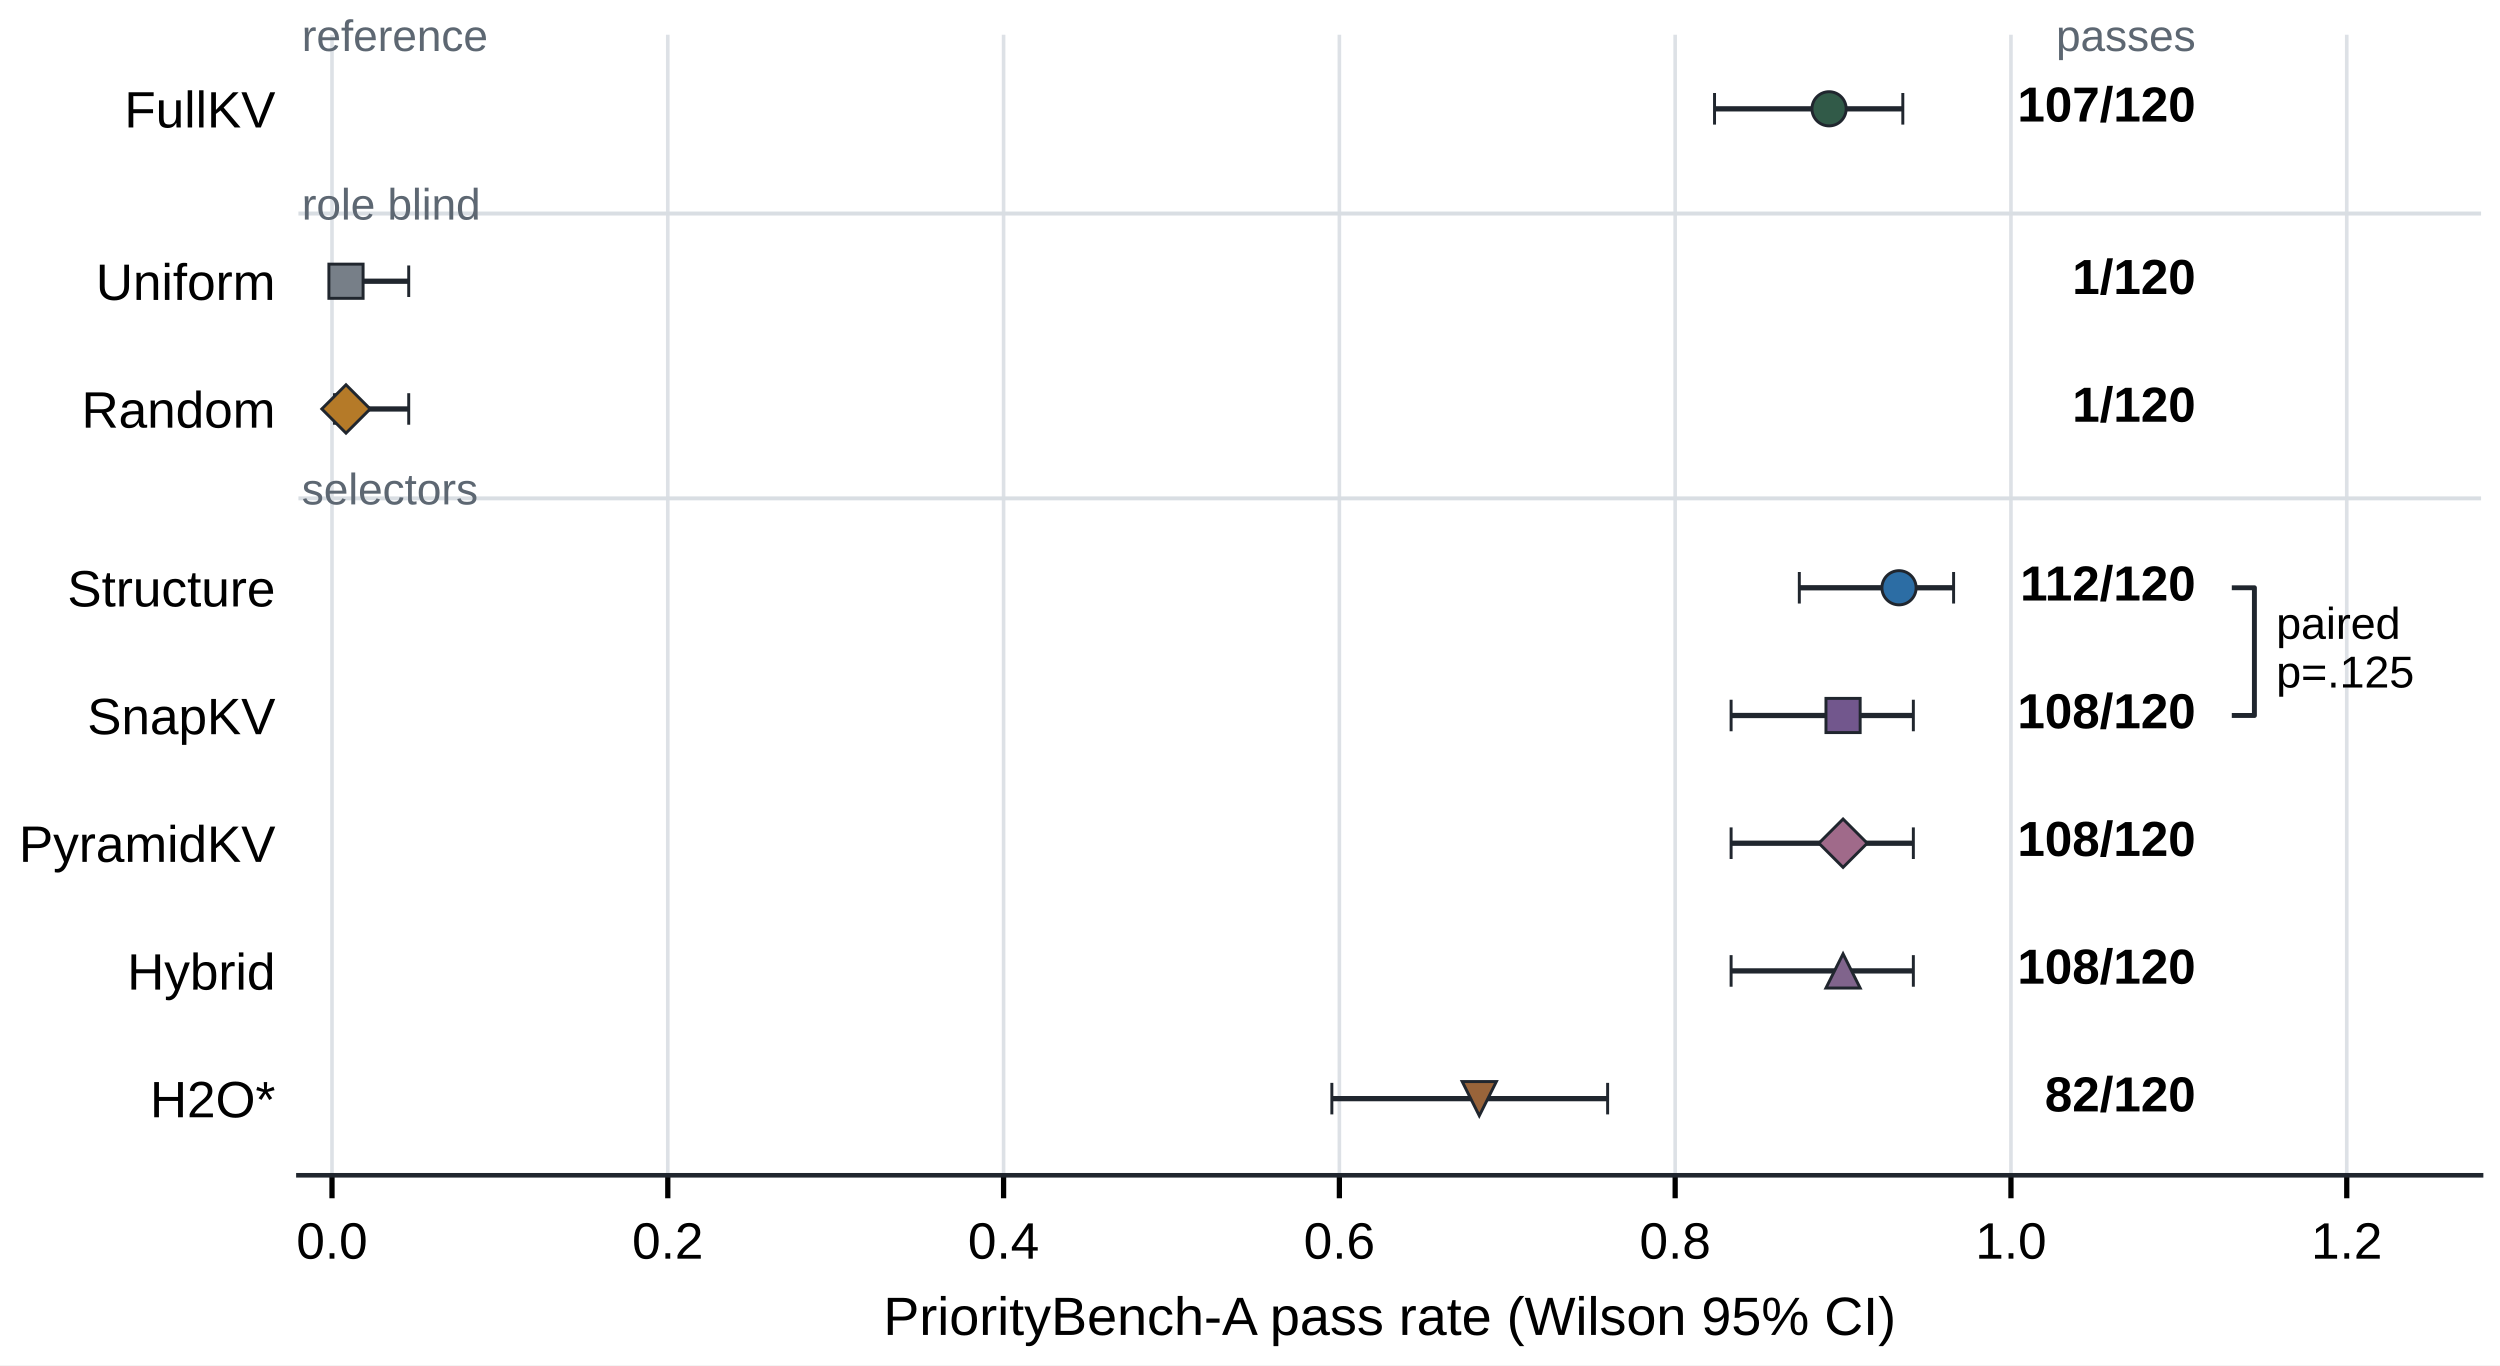
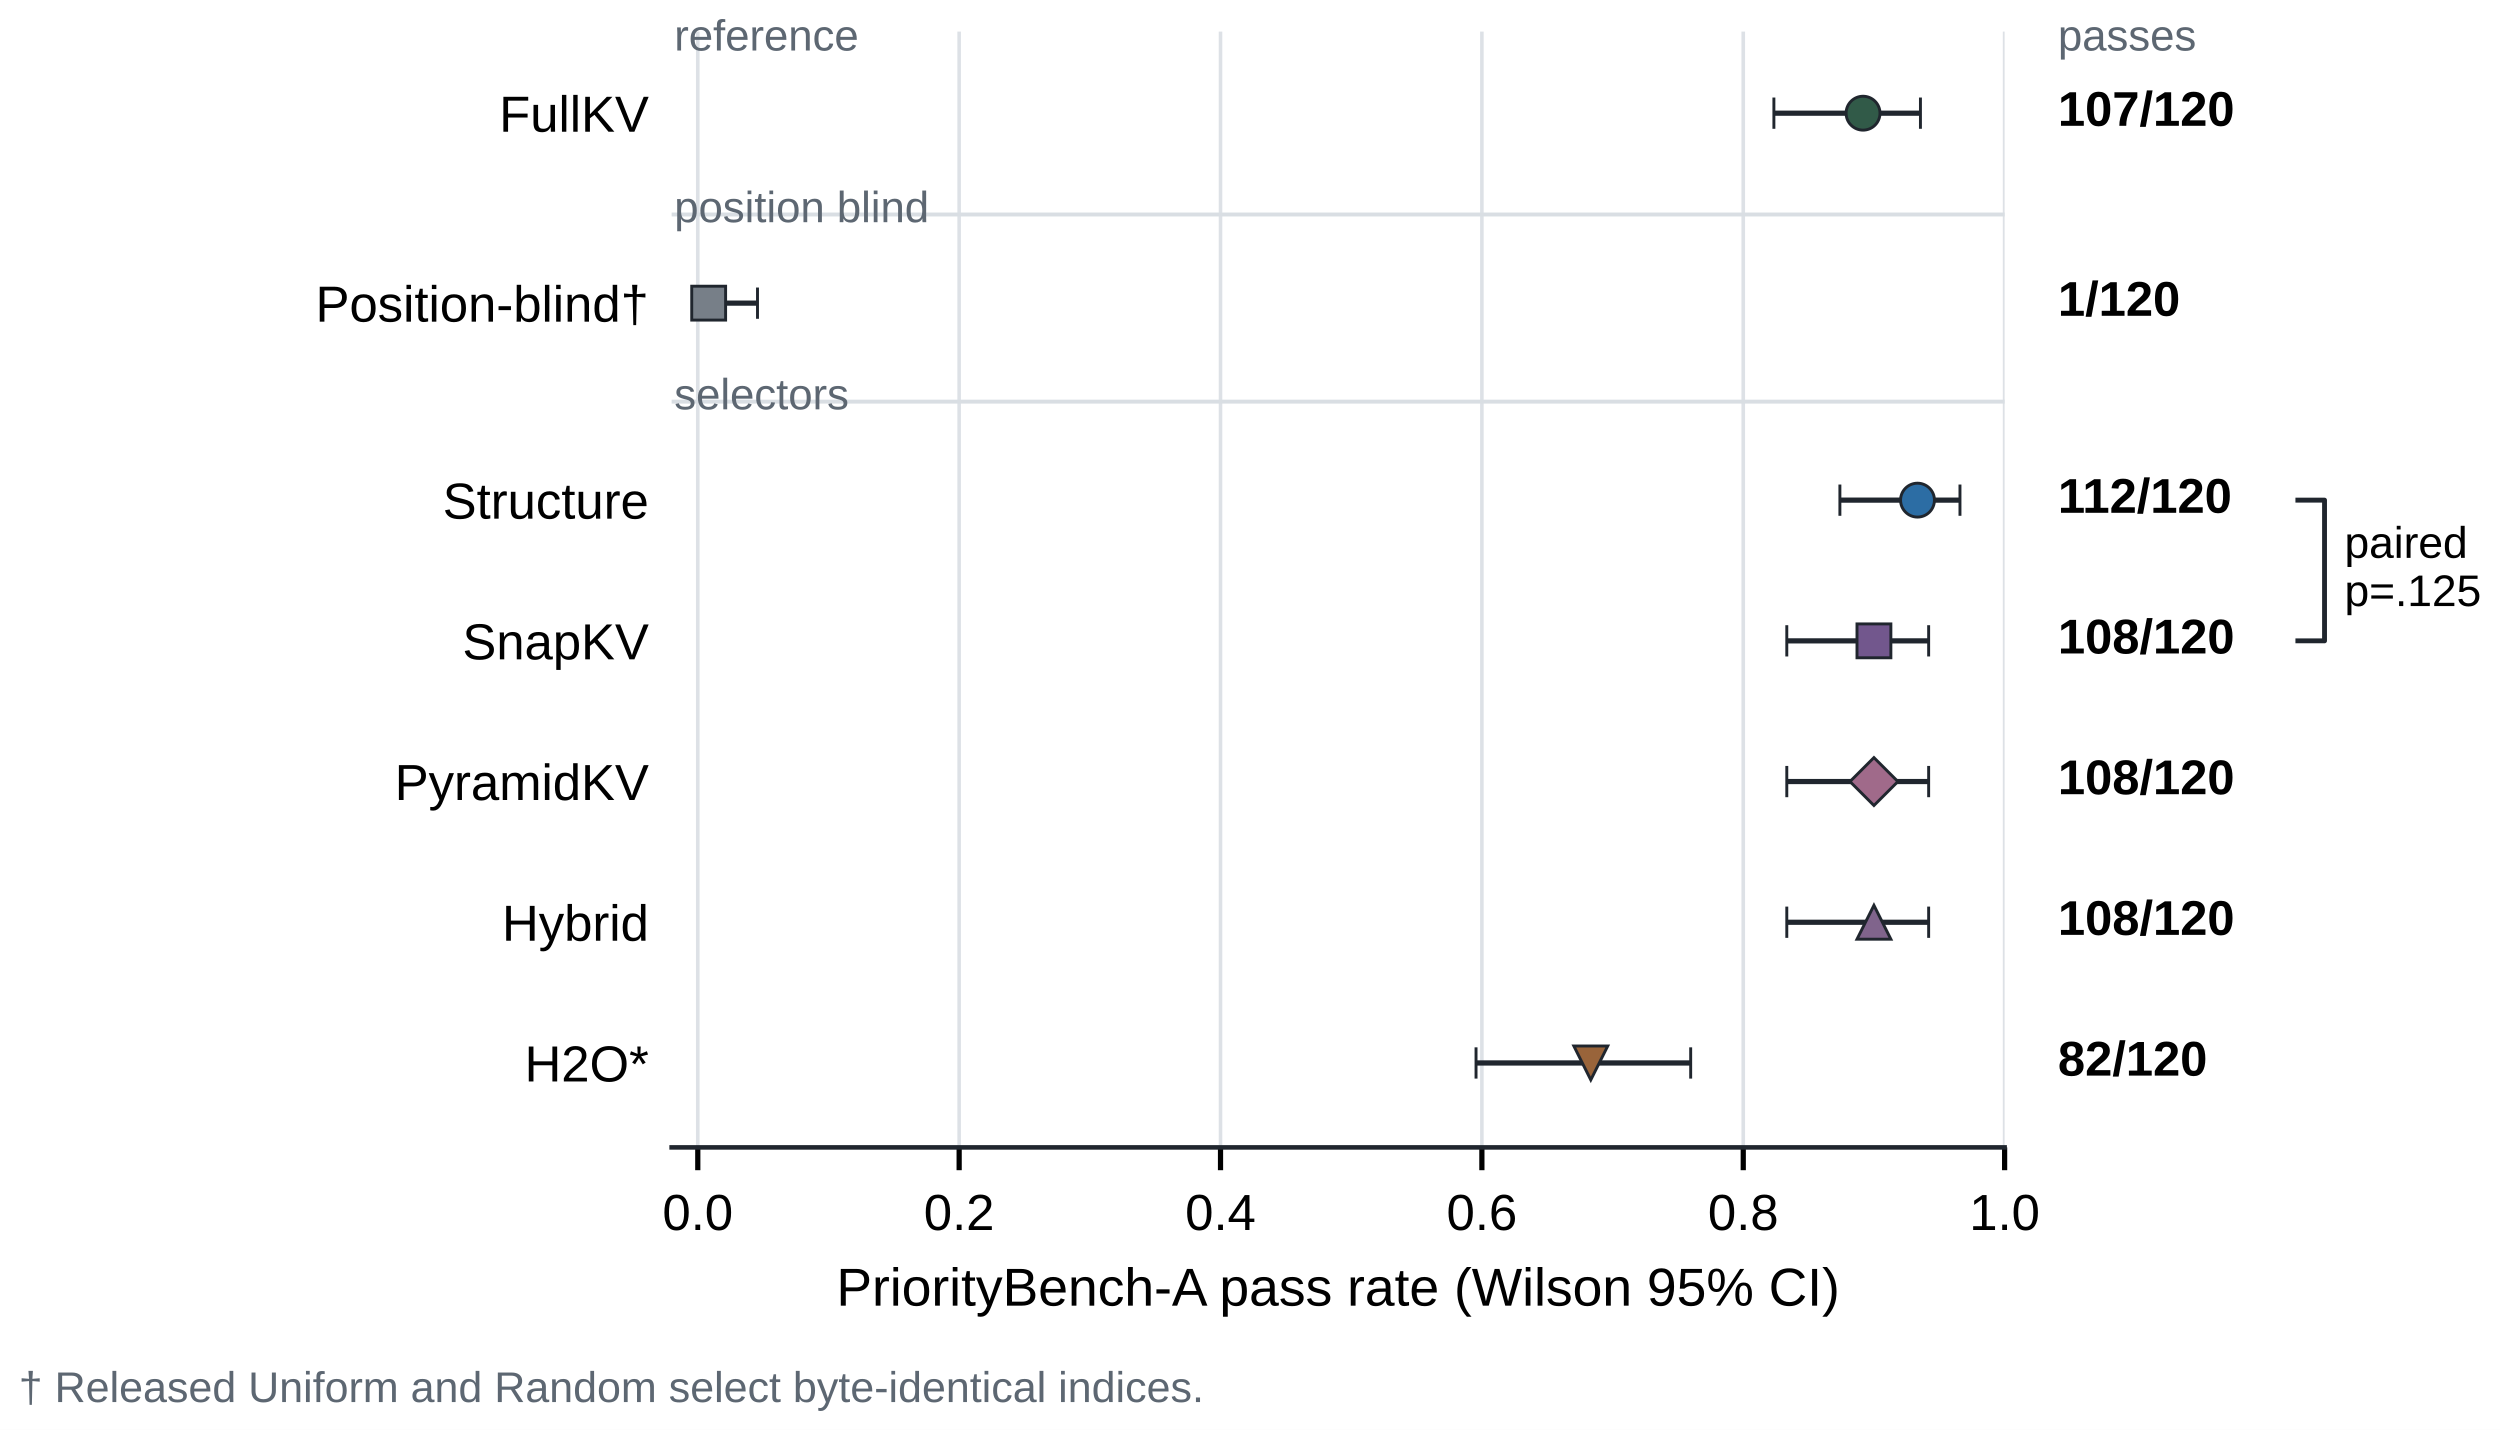
- <svg xmlns="http://www.w3.org/2000/svg" xmlns:xlink="http://www.w3.org/1999/xlink" width="380.263pt" height="207.662pt" viewBox="0 0 380.263 207.662" version="1.1">
+ <svg xmlns="http://www.w3.org/2000/svg" xmlns:xlink="http://www.w3.org/1999/xlink" width="383.774pt" height="219.494pt" viewBox="0 0 383.774 219.494" version="1.1">
  <defs>
    <style type="text/css">*{stroke-linejoin: round; stroke-linecap: butt}</style>
  </defs>
  <g id="figure_1">
    <g id="patch_1">
-       <path d="M 0 207.662 L 380.263 207.662 L 380.263 -0 L 0 -0 z " style="fill: #ffffff" />
+       <path d="M 0 219.494 L 383.774 219.494 L 383.774 0 L 0 0 z " style="fill: #ffffff" />
    </g>
    <g id="axes_1">
      <g id="patch_2">
-         <path d="M 45.391 178.766 L 377.383 178.766 L 377.383 5.282 L 45.391 5.282 z " style="fill: #ffffff" />
+         <path d="M 103.104 176.136 L 307.728 176.136 L 307.728 4.848 L 103.104 4.848 z " style="fill: #ffffff" />
      </g>
      <g id="matplotlib.axis_1">
        <g id="xtick_1">
          <g id="line2d_1">
-             <path d="M 50.499 178.766 L 50.499 5.282 " clip-path="url(#p2110808940)" style="fill: none; stroke: #d9dee3; stroke-opacity: 0.9; stroke-width: 0.55; stroke-linecap: square" />
+             <path d="M 107.116 176.136 L 107.116 4.848 " clip-path="url(#p8a26218bde)" style="fill: none; stroke: #d9dee3; stroke-opacity: 0.9; stroke-width: 0.55; stroke-linecap: square" />
          </g>
          <g id="line2d_2">
            <defs>
-               <path id="mec816734ff" d="M 0 0 L 0 3.5 " style="stroke: #000000; stroke-width: 0.8" />
+               <path id="me37a7d6526" d="M 0 0 L 0 3.5 " style="stroke: #000000; stroke-width: 0.8" />
            </defs>
            <g>
-               <use xlink:href="#mec816734ff" x="50.499" y="178.766" style="stroke: #000000; stroke-width: 0.8" />
+               <use xlink:href="#me37a7d6526" x="107.116" y="176.136" style="stroke: #000000; stroke-width: 0.8" />
            </g>
          </g>
          <g id="text_1">
-             <text style="font-size: 7.8px; font-family: 'Liberation Sans', 'DejaVu Sans', 'Arial', sans-serif; text-anchor: middle" x="50.499" y="191.445" transform="rotate(-0 50.49854 191.445)">0.0</text>
+             <text style="font-size: 7.8px; font-family: 'Liberation Sans', 'DejaVu Sans', 'Arial', sans-serif; text-anchor: middle" x="107.116" y="188.814" transform="rotate(-0 107.1162 188.8144)">0.0</text>
          </g>
        </g>
        <g id="xtick_2">
          <g id="line2d_3">
-             <path d="M 101.574 178.766 L 101.574 5.282 " clip-path="url(#p2110808940)" style="fill: none; stroke: #d9dee3; stroke-opacity: 0.9; stroke-width: 0.55; stroke-linecap: square" />
+             <path d="M 147.239 176.136 L 147.239 4.848 " clip-path="url(#p8a26218bde)" style="fill: none; stroke: #d9dee3; stroke-opacity: 0.9; stroke-width: 0.55; stroke-linecap: square" />
          </g>
          <g id="line2d_4">
            <g>
-               <use xlink:href="#mec816734ff" x="101.574" y="178.766" style="stroke: #000000; stroke-width: 0.8" />
+               <use xlink:href="#me37a7d6526" x="147.239" y="176.136" style="stroke: #000000; stroke-width: 0.8" />
            </g>
          </g>
          <g id="text_2">
-             <text style="font-size: 7.8px; font-family: 'Liberation Sans', 'DejaVu Sans', 'Arial', sans-serif; text-anchor: middle" x="101.574" y="191.445" transform="rotate(-0 101.5742 191.445)">0.2</text>
+             <text style="font-size: 7.8px; font-family: 'Liberation Sans', 'DejaVu Sans', 'Arial', sans-serif; text-anchor: middle" x="147.239" y="188.814" transform="rotate(-0 147.2386 188.8144)">0.2</text>
          </g>
        </g>
        <g id="xtick_3">
          <g id="line2d_5">
-             <path d="M 152.65 178.766 L 152.65 5.282 " clip-path="url(#p2110808940)" style="fill: none; stroke: #d9dee3; stroke-opacity: 0.9; stroke-width: 0.55; stroke-linecap: square" />
+             <path d="M 187.361 176.136 L 187.361 4.848 " clip-path="url(#p8a26218bde)" style="fill: none; stroke: #d9dee3; stroke-opacity: 0.9; stroke-width: 0.55; stroke-linecap: square" />
          </g>
          <g id="line2d_6">
            <g>
-               <use xlink:href="#mec816734ff" x="152.65" y="178.766" style="stroke: #000000; stroke-width: 0.8" />
+               <use xlink:href="#me37a7d6526" x="187.361" y="176.136" style="stroke: #000000; stroke-width: 0.8" />
            </g>
          </g>
          <g id="text_3">
-             <text style="font-size: 7.8px; font-family: 'Liberation Sans', 'DejaVu Sans', 'Arial', sans-serif; text-anchor: middle" x="152.65" y="191.445" transform="rotate(-0 152.6499 191.445)">0.4</text>
+             <text style="font-size: 7.8px; font-family: 'Liberation Sans', 'DejaVu Sans', 'Arial', sans-serif; text-anchor: middle" x="187.361" y="188.814" transform="rotate(-0 187.3609 188.8144)">0.4</text>
          </g>
        </g>
        <g id="xtick_4">
          <g id="line2d_7">
-             <path d="M 203.726 178.766 L 203.726 5.282 " clip-path="url(#p2110808940)" style="fill: none; stroke: #d9dee3; stroke-opacity: 0.9; stroke-width: 0.55; stroke-linecap: square" />
+             <path d="M 227.483 176.136 L 227.483 4.848 " clip-path="url(#p8a26218bde)" style="fill: none; stroke: #d9dee3; stroke-opacity: 0.9; stroke-width: 0.55; stroke-linecap: square" />
          </g>
          <g id="line2d_8">
            <g>
-               <use xlink:href="#mec816734ff" x="203.726" y="178.766" style="stroke: #000000; stroke-width: 0.8" />
+               <use xlink:href="#me37a7d6526" x="227.483" y="176.136" style="stroke: #000000; stroke-width: 0.8" />
            </g>
          </g>
          <g id="text_4">
-             <text style="font-size: 7.8px; font-family: 'Liberation Sans', 'DejaVu Sans', 'Arial', sans-serif; text-anchor: middle" x="203.726" y="191.445" transform="rotate(-0 203.7256 191.445)">0.6</text>
+             <text style="font-size: 7.8px; font-family: 'Liberation Sans', 'DejaVu Sans', 'Arial', sans-serif; text-anchor: middle" x="227.483" y="188.814" transform="rotate(-0 227.4833 188.8144)">0.6</text>
          </g>
        </g>
        <g id="xtick_5">
          <g id="line2d_9">
-             <path d="M 254.801 178.766 L 254.801 5.282 " clip-path="url(#p2110808940)" style="fill: none; stroke: #d9dee3; stroke-opacity: 0.9; stroke-width: 0.55; stroke-linecap: square" />
+             <path d="M 267.606 176.136 L 267.606 4.848 " clip-path="url(#p8a26218bde)" style="fill: none; stroke: #d9dee3; stroke-opacity: 0.9; stroke-width: 0.55; stroke-linecap: square" />
          </g>
          <g id="line2d_10">
            <g>
-               <use xlink:href="#mec816734ff" x="254.801" y="178.766" style="stroke: #000000; stroke-width: 0.8" />
+               <use xlink:href="#me37a7d6526" x="267.606" y="176.136" style="stroke: #000000; stroke-width: 0.8" />
            </g>
          </g>
          <g id="text_5">
-             <text style="font-size: 7.8px; font-family: 'Liberation Sans', 'DejaVu Sans', 'Arial', sans-serif; text-anchor: middle" x="254.801" y="191.445" transform="rotate(-0 254.8013 191.445)">0.8</text>
+             <text style="font-size: 7.8px; font-family: 'Liberation Sans', 'DejaVu Sans', 'Arial', sans-serif; text-anchor: middle" x="267.606" y="188.814" transform="rotate(-0 267.6056 188.8144)">0.8</text>
          </g>
        </g>
        <g id="xtick_6">
          <g id="line2d_11">
-             <path d="M 305.877 178.766 L 305.877 5.282 " clip-path="url(#p2110808940)" style="fill: none; stroke: #d9dee3; stroke-opacity: 0.9; stroke-width: 0.55; stroke-linecap: square" />
+             <path d="M 307.728 176.136 L 307.728 4.848 " clip-path="url(#p8a26218bde)" style="fill: none; stroke: #d9dee3; stroke-opacity: 0.9; stroke-width: 0.55; stroke-linecap: square" />
          </g>
          <g id="line2d_12">
            <g>
-               <use xlink:href="#mec816734ff" x="305.877" y="178.766" style="stroke: #000000; stroke-width: 0.8" />
+               <use xlink:href="#me37a7d6526" x="307.728" y="176.136" style="stroke: #000000; stroke-width: 0.8" />
            </g>
          </g>
          <g id="text_6">
-             <text style="font-size: 7.8px; font-family: 'Liberation Sans', 'DejaVu Sans', 'Arial', sans-serif; text-anchor: middle" x="305.877" y="191.445" transform="rotate(-0 305.877 191.445)">1.0</text>
-           </g>
-         </g>
-         <g id="xtick_7">
-           <g id="line2d_13">
-             <path d="M 356.953 178.766 L 356.953 5.282 " clip-path="url(#p2110808940)" style="fill: none; stroke: #d9dee3; stroke-opacity: 0.9; stroke-width: 0.55; stroke-linecap: square" />
-           </g>
-           <g id="line2d_14">
-             <g>
-               <use xlink:href="#mec816734ff" x="356.953" y="178.766" style="stroke: #000000; stroke-width: 0.8" />
-             </g>
-           </g>
-           <g id="text_7">
-             <text style="font-size: 7.8px; font-family: 'Liberation Sans', 'DejaVu Sans', 'Arial', sans-serif; text-anchor: middle" x="356.953" y="191.445" transform="rotate(-0 356.9527 191.445)">1.2</text>
-           </g>
-         </g>
-         <g id="text_8">
-           <text style="font-size: 8.2px; font-family: 'Liberation Sans', 'DejaVu Sans', 'Arial', sans-serif; text-anchor: middle" x="211.387" y="203.056" transform="rotate(-0 211.387 203.0563)">PriorityBench-A pass rate (Wilson 95% CI)</text>
+             <text style="font-size: 7.8px; font-family: 'Liberation Sans', 'DejaVu Sans', 'Arial', sans-serif; text-anchor: middle" x="307.728" y="188.814" transform="rotate(-0 307.728 188.8144)">1.0</text>
+           </g>
+         </g>
+         <g id="text_7">
+           <text style="font-size: 8.2px; font-family: 'Liberation Sans', 'DejaVu Sans', 'Arial', sans-serif; text-anchor: middle" x="205.416" y="200.426" transform="rotate(-0 205.416 200.4257)">PriorityBench-A pass rate (Wilson 95% CI)</text>
        </g>
      </g>
      <g id="matplotlib.axis_2">
        <g id="ytick_1">
+           <g id="line2d_13" />
+           <g id="text_8">
+             <text style="font-size: 7.8px; font-family: 'Liberation Sans', 'DejaVu Sans', 'Arial', sans-serif; text-anchor: end" x="99.604" y="20.215" transform="rotate(-0 99.604 20.2151)">FullKV</text>
+           </g>
+         </g>
+         <g id="ytick_2">
+           <g id="line2d_14" />
+           <g id="text_9">
+             <text style="font-size: 7.8px; font-family: 'Liberation Sans', 'DejaVu Sans', 'Arial', sans-serif; text-anchor: end" x="99.604" y="49.375" transform="rotate(-0 99.604 49.3751)">Position-blind†</text>
+           </g>
+         </g>
+         <g id="ytick_3">
          <g id="line2d_15" />
-           <g id="text_9">
-             <text style="font-size: 7.8px; font-family: 'Liberation Sans', 'DejaVu Sans', 'Arial', sans-serif; text-anchor: end" x="41.891" y="19.389" transform="rotate(-0 41.89097 19.3894)">FullKV</text>
-           </g>
-         </g>
-         <g id="ytick_2">
+           <g id="text_10">
+             <text style="font-size: 7.8px; font-family: 'Liberation Sans', 'DejaVu Sans', 'Arial', sans-serif; text-anchor: end" x="99.604" y="79.615" transform="rotate(-0 99.604 79.6151)">Structure</text>
+           </g>
+         </g>
+         <g id="ytick_4">
          <g id="line2d_16" />
-           <g id="text_10">
-             <text style="font-size: 7.8px; font-family: 'Liberation Sans', 'DejaVu Sans', 'Arial', sans-serif; text-anchor: end" x="41.891" y="45.616" transform="rotate(-0 41.89097 45.61598)">Uniform</text>
-           </g>
-         </g>
-         <g id="ytick_3">
+           <g id="text_11">
+             <text style="font-size: 7.8px; font-family: 'Liberation Sans', 'DejaVu Sans', 'Arial', sans-serif; text-anchor: end" x="99.604" y="101.215" transform="rotate(-0 99.604 101.2151)">SnapKV</text>
+           </g>
+         </g>
+         <g id="ytick_5">
          <g id="line2d_17" />
-           <g id="text_11">
-             <text style="font-size: 7.8px; font-family: 'Liberation Sans', 'DejaVu Sans', 'Arial', sans-serif; text-anchor: end" x="41.891" y="65.043" transform="rotate(-0 41.89097 65.04308)">Random</text>
-           </g>
-         </g>
-         <g id="ytick_4">
+           <g id="text_12">
+             <text style="font-size: 7.8px; font-family: 'Liberation Sans', 'DejaVu Sans', 'Arial', sans-serif; text-anchor: end" x="99.604" y="122.815" transform="rotate(-0 99.604 122.8151)">PyramidKV</text>
+           </g>
+         </g>
+         <g id="ytick_6">
          <g id="line2d_18" />
-           <g id="text_12">
-             <text style="font-size: 7.8px; font-family: 'Liberation Sans', 'DejaVu Sans', 'Arial', sans-serif; text-anchor: end" x="41.891" y="92.241" transform="rotate(-0 41.89097 92.24102)">Structure</text>
-           </g>
-         </g>
-         <g id="ytick_5">
+           <g id="text_13">
+             <text style="font-size: 7.8px; font-family: 'Liberation Sans', 'DejaVu Sans', 'Arial', sans-serif; text-anchor: end" x="99.604" y="144.415" transform="rotate(-0 99.604 144.4151)">Hybrid</text>
+           </g>
+         </g>
+         <g id="ytick_7">
          <g id="line2d_19" />
-           <g id="text_13">
-             <text style="font-size: 7.8px; font-family: 'Liberation Sans', 'DejaVu Sans', 'Arial', sans-serif; text-anchor: end" x="41.891" y="111.668" transform="rotate(-0 41.89097 111.6681)">SnapKV</text>
-           </g>
-         </g>
-         <g id="ytick_6">
-           <g id="line2d_20" />
          <g id="text_14">
-             <text style="font-size: 7.8px; font-family: 'Liberation Sans', 'DejaVu Sans', 'Arial', sans-serif; text-anchor: end" x="41.891" y="131.095" transform="rotate(-0 41.89097 131.0952)">PyramidKV</text>
-           </g>
-         </g>
-         <g id="ytick_7">
-           <g id="line2d_21" />
-           <g id="text_15">
-             <text style="font-size: 7.8px; font-family: 'Liberation Sans', 'DejaVu Sans', 'Arial', sans-serif; text-anchor: end" x="41.891" y="150.522" transform="rotate(-0 41.89097 150.5223)">Hybrid</text>
-           </g>
-         </g>
-         <g id="ytick_8">
-           <g id="line2d_22" />
-           <g id="text_16">
-             <text style="font-size: 7.8px; font-family: 'Liberation Sans', 'DejaVu Sans', 'Arial', sans-serif; text-anchor: end" x="41.891" y="169.949" transform="rotate(-0 41.89097 169.9494)">H2O*</text>
-           </g>
-         </g>
+             <text style="font-size: 7.8px; font-family: 'Liberation Sans', 'DejaVu Sans', 'Arial', sans-serif; text-anchor: end" x="99.604" y="166.015" transform="rotate(-0 99.604 166.0151)">H2O*</text>
+           </g>
+         </g>
+       </g>
+       <g id="line2d_20">
+         <path d="M 103.104 32.928 L 307.728 32.928 " clip-path="url(#p8a26218bde)" style="fill: none; stroke: #d9dee3; stroke-width: 0.6; stroke-linecap: square" />
+       </g>
+       <g id="line2d_21">
+         <path d="M 103.104 61.656 L 307.728 61.656 " clip-path="url(#p8a26218bde)" style="fill: none; stroke: #d9dee3; stroke-width: 0.6; stroke-linecap: square" />
+       </g>
+       <g id="line2d_22">
+         <path d="M 352.745 76.776 L 356.838 76.776 L 356.838 98.376 L 352.745 98.376 " style="fill: none; stroke: #20262e; stroke-width: 0.75; stroke-linecap: square" />
+       </g>
+       <g id="patch_3">
+         <path d="M 103.104 176.136 L 307.728 176.136 " style="fill: none; stroke: #20262e; stroke-width: 0.7; stroke-linejoin: miter; stroke-linecap: square" />
+       </g>
+       <g id="LineCollection_1">
+         <path d="M 272.309 17.376 L 294.806 17.376 " clip-path="url(#p8a26218bde)" style="fill: none; stroke: #20262e; stroke-width: 0.8" />
      </g>
      <g id="line2d_23">
-         <path d="M 45.391 32.48 L 377.383 32.48 " clip-path="url(#p2110808940)" style="fill: none; stroke: #d9dee3; stroke-width: 0.6; stroke-linecap: square" />
+         <defs>
+           <path id="mf1d7b57604" d="M 0 2.4 L 0 -2.4 " style="stroke: #20262e; stroke-width: 0.45" />
+         </defs>
+         <g clip-path="url(#p8a26218bde)">
+           <use xlink:href="#mf1d7b57604" x="272.309" y="17.376" style="fill: #315a48; stroke: #20262e; stroke-width: 0.45" />
+         </g>
      </g>
      <g id="line2d_24">
-         <path d="M 45.391 75.803 L 377.383 75.803 " clip-path="url(#p2110808940)" style="fill: none; stroke: #d9dee3; stroke-width: 0.6; stroke-linecap: square" />
+         <g clip-path="url(#p8a26218bde)">
+           <use xlink:href="#mf1d7b57604" x="294.806" y="17.376" style="fill: #315a48; stroke: #20262e; stroke-width: 0.45" />
+         </g>
+       </g>
+       <g id="text_15">
+         <text style="font-weight: 700; font-size: 7.5px; font-family: 'Liberation Sans', 'DejaVu Sans', 'Arial', sans-serif; text-anchor: start" x="315.913" y="19.317" transform="rotate(-0 315.913 19.31671)">107/120</text>
+       </g>
+       <g id="LineCollection_2">
+         <path d="M 107.412 46.536 L 116.283 46.536 " clip-path="url(#p8a26218bde)" style="fill: none; stroke: #20262e; stroke-width: 0.8" />
      </g>
      <g id="line2d_25">
-         <path d="M 339.842 89.402 L 342.907 89.402 L 342.907 108.829 L 339.842 108.829 " clip-path="url(#p2110808940)" style="fill: none; stroke: #20262e; stroke-width: 0.75; stroke-linecap: square" />
-       </g>
-       <g id="patch_3">
-         <path d="M 45.391 178.766 L 377.383 178.766 " style="fill: none; stroke: #20262e; stroke-width: 0.7; stroke-linejoin: miter; stroke-linecap: square" />
-       </g>
-       <g id="LineCollection_1">
-         <path d="M 260.789 16.55 L 289.428 16.55 " clip-path="url(#p2110808940)" style="fill: none; stroke: #20262e; stroke-width: 0.8" />
+         <defs>
+           <path id="mdad12c6df5" d="M 0 2.4 L 0 -2.4 " style="stroke: #20262e; stroke-width: 0.45" />
+         </defs>
+         <g clip-path="url(#p8a26218bde)">
+           <use xlink:href="#mdad12c6df5" x="107.412" y="46.536" style="fill: #777f88; stroke: #20262e; stroke-width: 0.45" />
+         </g>
      </g>
      <g id="line2d_26">
-         <defs>
-           <path id="m5f5d972d65" d="M 0 2.4 L 0 -2.4 " style="stroke: #20262e; stroke-width: 0.45" />
-         </defs>
-         <g clip-path="url(#p2110808940)">
-           <use xlink:href="#m5f5d972d65" x="260.789" y="16.55" style="fill: #315a48; stroke: #20262e; stroke-width: 0.45" />
-         </g>
+         <g clip-path="url(#p8a26218bde)">
+           <use xlink:href="#mdad12c6df5" x="116.283" y="46.536" style="fill: #777f88; stroke: #20262e; stroke-width: 0.45" />
+         </g>
+       </g>
+       <g id="text_16">
+         <text style="font-weight: 700; font-size: 7.5px; font-family: 'Liberation Sans', 'DejaVu Sans', 'Arial', sans-serif; text-anchor: start" x="315.913" y="48.477" transform="rotate(-0 315.913 48.47671)">1/120</text>
+       </g>
+       <g id="LineCollection_3">
+         <path d="M 282.441 76.776 L 300.874 76.776 " clip-path="url(#p8a26218bde)" style="fill: none; stroke: #20262e; stroke-width: 0.8" />
      </g>
      <g id="line2d_27">
-         <g clip-path="url(#p2110808940)">
-           <use xlink:href="#m5f5d972d65" x="289.428" y="16.55" style="fill: #315a48; stroke: #20262e; stroke-width: 0.45" />
+         <defs>
+           <path id="me1bcf02e4f" d="M 0 2.4 L 0 -2.4 " style="stroke: #20262e; stroke-width: 0.45" />
+         </defs>
+         <g clip-path="url(#p8a26218bde)">
+           <use xlink:href="#me1bcf02e4f" x="282.441" y="76.776" style="fill: #2c6da4; stroke: #20262e; stroke-width: 0.45" />
+         </g>
+       </g>
+       <g id="line2d_28">
+         <g clip-path="url(#p8a26218bde)">
+           <use xlink:href="#me1bcf02e4f" x="300.874" y="76.776" style="fill: #2c6da4; stroke: #20262e; stroke-width: 0.45" />
        </g>
      </g>
      <g id="text_17">
-         <text style="font-weight: 700; font-size: 7.5px; font-family: 'Liberation Sans', 'DejaVu Sans', 'Arial', sans-serif; text-anchor: end" x="333.969" y="18.491" transform="rotate(-0 333.9686 18.49101)">107/120</text>
-       </g>
-       <g id="LineCollection_2">
-         <path d="M 50.875 42.777 L 62.168 42.777 " clip-path="url(#p2110808940)" style="fill: none; stroke: #20262e; stroke-width: 0.8" />
-       </g>
-       <g id="line2d_28">
-         <defs>
-           <path id="m65a39295f9" d="M 0 2.4 L 0 -2.4 " style="stroke: #20262e; stroke-width: 0.45" />
-         </defs>
-         <g clip-path="url(#p2110808940)">
-           <use xlink:href="#m65a39295f9" x="50.875" y="42.777" style="fill: #777f88; stroke: #20262e; stroke-width: 0.45" />
-         </g>
+         <text style="font-weight: 700; font-size: 7.5px; font-family: 'Liberation Sans', 'DejaVu Sans', 'Arial', sans-serif; text-anchor: start" x="315.913" y="78.717" transform="rotate(-0 315.913 78.71671)">112/120</text>
+       </g>
+       <g id="LineCollection_4">
+         <path d="M 274.29 98.376 L 296.066 98.376 " clip-path="url(#p8a26218bde)" style="fill: none; stroke: #20262e; stroke-width: 0.8" />
      </g>
      <g id="line2d_29">
-         <g clip-path="url(#p2110808940)">
-           <use xlink:href="#m65a39295f9" x="62.168" y="42.777" style="fill: #777f88; stroke: #20262e; stroke-width: 0.45" />
+         <defs>
+           <path id="m88d2175b12" d="M 0 2.4 L 0 -2.4 " style="stroke: #20262e; stroke-width: 0.45" />
+         </defs>
+         <g clip-path="url(#p8a26218bde)">
+           <use xlink:href="#m88d2175b12" x="274.29" y="98.376" style="fill: #72578d; stroke: #20262e; stroke-width: 0.45" />
+         </g>
+       </g>
+       <g id="line2d_30">
+         <g clip-path="url(#p8a26218bde)">
+           <use xlink:href="#m88d2175b12" x="296.066" y="98.376" style="fill: #72578d; stroke: #20262e; stroke-width: 0.45" />
        </g>
      </g>
      <g id="text_18">
-         <text style="font-weight: 700; font-size: 7.5px; font-family: 'Liberation Sans', 'DejaVu Sans', 'Arial', sans-serif; text-anchor: end" x="333.969" y="44.718" transform="rotate(-0 333.9686 44.71759)">1/120</text>
-       </g>
-       <g id="LineCollection_3">
-         <path d="M 50.875 62.204 L 62.168 62.204 " clip-path="url(#p2110808940)" style="fill: none; stroke: #20262e; stroke-width: 0.8" />
-       </g>
-       <g id="line2d_30">
-         <defs>
-           <path id="m9ac10c0d92" d="M 0 2.4 L 0 -2.4 " style="stroke: #20262e; stroke-width: 0.45" />
-         </defs>
-         <g clip-path="url(#p2110808940)">
-           <use xlink:href="#m9ac10c0d92" x="50.875" y="62.204" style="fill: #b57a28; stroke: #20262e; stroke-width: 0.45" />
-         </g>
+         <text style="font-weight: 700; font-size: 7.5px; font-family: 'Liberation Sans', 'DejaVu Sans', 'Arial', sans-serif; text-anchor: start" x="315.913" y="100.317" transform="rotate(-0 315.913 100.3167)">108/120</text>
+       </g>
+       <g id="LineCollection_5">
+         <path d="M 274.29 119.976 L 296.066 119.976 " clip-path="url(#p8a26218bde)" style="fill: none; stroke: #20262e; stroke-width: 0.8" />
      </g>
      <g id="line2d_31">
-         <g clip-path="url(#p2110808940)">
-           <use xlink:href="#m9ac10c0d92" x="62.168" y="62.204" style="fill: #b57a28; stroke: #20262e; stroke-width: 0.45" />
+         <defs>
+           <path id="m81bbbdc31e" d="M 0 2.4 L 0 -2.4 " style="stroke: #20262e; stroke-width: 0.45" />
+         </defs>
+         <g clip-path="url(#p8a26218bde)">
+           <use xlink:href="#m81bbbdc31e" x="274.29" y="119.976" style="fill: #a06a8a; stroke: #20262e; stroke-width: 0.45" />
+         </g>
+       </g>
+       <g id="line2d_32">
+         <g clip-path="url(#p8a26218bde)">
+           <use xlink:href="#m81bbbdc31e" x="296.066" y="119.976" style="fill: #a06a8a; stroke: #20262e; stroke-width: 0.45" />
        </g>
      </g>
      <g id="text_19">
-         <text style="font-weight: 700; font-size: 7.5px; font-family: 'Liberation Sans', 'DejaVu Sans', 'Arial', sans-serif; text-anchor: end" x="333.969" y="64.145" transform="rotate(-0 333.9686 64.14469)">1/120</text>
-       </g>
-       <g id="LineCollection_4">
-         <path d="M 273.686 89.402 L 297.152 89.402 " clip-path="url(#p2110808940)" style="fill: none; stroke: #20262e; stroke-width: 0.8" />
-       </g>
-       <g id="line2d_32">
-         <defs>
-           <path id="m7a875193cb" d="M 0 2.4 L 0 -2.4 " style="stroke: #20262e; stroke-width: 0.45" />
-         </defs>
-         <g clip-path="url(#p2110808940)">
-           <use xlink:href="#m7a875193cb" x="273.686" y="89.402" style="fill: #2c6da4; stroke: #20262e; stroke-width: 0.45" />
-         </g>
+         <text style="font-weight: 700; font-size: 7.5px; font-family: 'Liberation Sans', 'DejaVu Sans', 'Arial', sans-serif; text-anchor: start" x="315.913" y="121.917" transform="rotate(-0 315.913 121.9167)">108/120</text>
+       </g>
+       <g id="LineCollection_6">
+         <path d="M 274.29 141.576 L 296.066 141.576 " clip-path="url(#p8a26218bde)" style="fill: none; stroke: #20262e; stroke-width: 0.8" />
      </g>
      <g id="line2d_33">
-         <g clip-path="url(#p2110808940)">
-           <use xlink:href="#m7a875193cb" x="297.152" y="89.402" style="fill: #2c6da4; stroke: #20262e; stroke-width: 0.45" />
+         <defs>
+           <path id="m1af5a8d92e" d="M 0 2.4 L 0 -2.4 " style="stroke: #20262e; stroke-width: 0.45" />
+         </defs>
+         <g clip-path="url(#p8a26218bde)">
+           <use xlink:href="#m1af5a8d92e" x="274.29" y="141.576" style="fill: #80648c; stroke: #20262e; stroke-width: 0.45" />
+         </g>
+       </g>
+       <g id="line2d_34">
+         <g clip-path="url(#p8a26218bde)">
+           <use xlink:href="#m1af5a8d92e" x="296.066" y="141.576" style="fill: #80648c; stroke: #20262e; stroke-width: 0.45" />
        </g>
      </g>
      <g id="text_20">
-         <text style="font-weight: 700; font-size: 7.5px; font-family: 'Liberation Sans', 'DejaVu Sans', 'Arial', sans-serif; text-anchor: end" x="333.969" y="91.343" transform="rotate(-0 333.9686 91.34263)">112/120</text>
-       </g>
-       <g id="LineCollection_5">
-         <path d="M 263.31 108.829 L 291.031 108.829 " clip-path="url(#p2110808940)" style="fill: none; stroke: #20262e; stroke-width: 0.8" />
-       </g>
-       <g id="line2d_34">
-         <defs>
-           <path id="m9f27d22f3a" d="M 0 2.4 L 0 -2.4 " style="stroke: #20262e; stroke-width: 0.45" />
-         </defs>
-         <g clip-path="url(#p2110808940)">
-           <use xlink:href="#m9f27d22f3a" x="263.31" y="108.829" style="fill: #72578d; stroke: #20262e; stroke-width: 0.45" />
-         </g>
+         <text style="font-weight: 700; font-size: 7.5px; font-family: 'Liberation Sans', 'DejaVu Sans', 'Arial', sans-serif; text-anchor: start" x="315.913" y="143.517" transform="rotate(-0 315.913 143.5167)">108/120</text>
+       </g>
+       <g id="LineCollection_7">
+         <path d="M 226.585 163.176 L 259.535 163.176 " clip-path="url(#p8a26218bde)" style="fill: none; stroke: #20262e; stroke-width: 0.8" />
      </g>
      <g id="line2d_35">
-         <g clip-path="url(#p2110808940)">
-           <use xlink:href="#m9f27d22f3a" x="291.031" y="108.829" style="fill: #72578d; stroke: #20262e; stroke-width: 0.45" />
+         <defs>
+           <path id="m5314ba26d9" d="M 0 2.4 L 0 -2.4 " style="stroke: #20262e; stroke-width: 0.45" />
+         </defs>
+         <g clip-path="url(#p8a26218bde)">
+           <use xlink:href="#m5314ba26d9" x="226.585" y="163.176" style="fill: #99643a; stroke: #20262e; stroke-width: 0.45" />
+         </g>
+       </g>
+       <g id="line2d_36">
+         <g clip-path="url(#p8a26218bde)">
+           <use xlink:href="#m5314ba26d9" x="259.535" y="163.176" style="fill: #99643a; stroke: #20262e; stroke-width: 0.45" />
        </g>
      </g>
      <g id="text_21">
-         <text style="font-weight: 700; font-size: 7.5px; font-family: 'Liberation Sans', 'DejaVu Sans', 'Arial', sans-serif; text-anchor: end" x="333.969" y="110.77" transform="rotate(-0 333.9686 110.7697)">108/120</text>
-       </g>
-       <g id="LineCollection_6">
-         <path d="M 263.31 128.256 L 291.031 128.256 " clip-path="url(#p2110808940)" style="fill: none; stroke: #20262e; stroke-width: 0.8" />
-       </g>
-       <g id="line2d_36">
-         <defs>
-           <path id="mc52322daa9" d="M 0 2.4 L 0 -2.4 " style="stroke: #20262e; stroke-width: 0.45" />
-         </defs>
-         <g clip-path="url(#p2110808940)">
-           <use xlink:href="#mc52322daa9" x="263.31" y="128.256" style="fill: #a06a8a; stroke: #20262e; stroke-width: 0.45" />
-         </g>
+         <text style="font-weight: 700; font-size: 7.5px; font-family: 'Liberation Sans', 'DejaVu Sans', 'Arial', sans-serif; text-anchor: start" x="315.913" y="165.117" transform="rotate(-0 315.913 165.1167)">82/120</text>
+       </g>
+       <g id="text_22">
+         <text style="font-size: 6.7px; font-family: 'Liberation Sans', 'DejaVu Sans', 'Arial', sans-serif; text-anchor: start; fill: #5d6772" x="103.505" y="7.758" transform="rotate(-0 103.5052 7.757783)">reference</text>
+       </g>
+       <g id="text_23">
+         <text style="font-size: 6.7px; font-family: 'Liberation Sans', 'DejaVu Sans', 'Arial', sans-serif; text-anchor: start; fill: #5d6772" x="103.505" y="34.11" transform="rotate(-0 103.5052 34.10978)">position blind</text>
+       </g>
+       <g id="text_24">
+         <text style="font-size: 6.7px; font-family: 'Liberation Sans', 'DejaVu Sans', 'Arial', sans-serif; text-anchor: start; fill: #5d6772" x="103.505" y="62.838" transform="rotate(-0 103.5052 62.83778)">selectors</text>
+       </g>
+       <g id="text_25">
+         <text style="font-size: 6.7px; font-family: 'Liberation Sans', 'DejaVu Sans', 'Arial', sans-serif; text-anchor: start; fill: #5d6772" x="315.913" y="7.758" transform="rotate(-0 315.913 7.757783)">passes</text>
+       </g>
+       <g id="text_26">
+         <text style="font-size: 6.8px; font-family: 'Liberation Sans', 'DejaVu Sans', 'Arial', sans-serif" transform="translate(359.9071 85.63507)">paired</text>
+         <text style="font-size: 6.8px; font-family: 'Liberation Sans', 'DejaVu Sans', 'Arial', sans-serif" transform="translate(359.9071 93.03605)">p=.125</text>
      </g>
      <g id="line2d_37">
-         <g clip-path="url(#p2110808940)">
-           <use xlink:href="#mc52322daa9" x="291.031" y="128.256" style="fill: #a06a8a; stroke: #20262e; stroke-width: 0.45" />
-         </g>
-       </g>
-       <g id="text_22">
-         <text style="font-weight: 700; font-size: 7.5px; font-family: 'Liberation Sans', 'DejaVu Sans', 'Arial', sans-serif; text-anchor: end" x="333.969" y="130.197" transform="rotate(-0 333.9686 130.1968)">108/120</text>
-       </g>
-       <g id="LineCollection_7">
-         <path d="M 263.31 147.683 L 291.031 147.683 " clip-path="url(#p2110808940)" style="fill: none; stroke: #20262e; stroke-width: 0.8" />
+         <defs>
+           <path id="m3f4c135205" d="M 0 2.6 C 0.69 2.6 1.351 2.326 1.838 1.838 C 2.326 1.351 2.6 0.69 2.6 0 C 2.6 -0.69 2.326 -1.351 1.838 -1.838 C 1.351 -2.326 0.69 -2.6 0 -2.6 C -0.69 -2.6 -1.351 -2.326 -1.838 -1.838 C -2.326 -1.351 -2.6 -0.69 -2.6 0 C -2.6 0.69 -2.326 1.351 -1.838 1.838 C -1.351 2.326 -0.69 2.6 0 2.6 z " style="stroke: #20262e; stroke-width: 0.45" />
+         </defs>
+         <g clip-path="url(#p8a26218bde)">
+           <use xlink:href="#m3f4c135205" x="285.995" y="17.376" style="fill: #315a48; stroke: #20262e; stroke-width: 0.45" />
+         </g>
      </g>
      <g id="line2d_38">
        <defs>
-           <path id="m3fa7eb6b65" d="M 0 2.4 L 0 -2.4 " style="stroke: #20262e; stroke-width: 0.45" />
-         </defs>
-         <g clip-path="url(#p2110808940)">
-           <use xlink:href="#m3fa7eb6b65" x="263.31" y="147.683" style="fill: #80648c; stroke: #20262e; stroke-width: 0.45" />
+           <path id="mfecb3cb167" d="M -2.6 2.6 L 2.6 2.6 L 2.6 -2.6 L -2.6 -2.6 z " style="stroke: #20262e; stroke-width: 0.45; stroke-linejoin: miter" />
+         </defs>
+         <g clip-path="url(#p8a26218bde)">
+           <use xlink:href="#mfecb3cb167" x="108.788" y="46.536" style="fill: #777f88; stroke: #20262e; stroke-width: 0.45; stroke-linejoin: miter" />
        </g>
      </g>
      <g id="line2d_39">
-         <g clip-path="url(#p2110808940)">
-           <use xlink:href="#m3fa7eb6b65" x="291.031" y="147.683" style="fill: #80648c; stroke: #20262e; stroke-width: 0.45" />
-         </g>
-       </g>
-       <g id="text_23">
-         <text style="font-weight: 700; font-size: 7.5px; font-family: 'Liberation Sans', 'DejaVu Sans', 'Arial', sans-serif; text-anchor: end" x="333.969" y="149.624" transform="rotate(-0 333.9686 149.6239)">108/120</text>
-       </g>
-       <g id="LineCollection_8">
-         <path d="M 202.582 167.11 L 244.528 167.11 " clip-path="url(#p2110808940)" style="fill: none; stroke: #20262e; stroke-width: 0.8" />
+         <defs>
+           <path id="m564af1e7f6" d="M 0 2.6 C 0.69 2.6 1.351 2.326 1.838 1.838 C 2.326 1.351 2.6 0.69 2.6 0 C 2.6 -0.69 2.326 -1.351 1.838 -1.838 C 1.351 -2.326 0.69 -2.6 0 -2.6 C -0.69 -2.6 -1.351 -2.326 -1.838 -1.838 C -2.326 -1.351 -2.6 -0.69 -2.6 0 C -2.6 0.69 -2.326 1.351 -1.838 1.838 C -1.351 2.326 -0.69 2.6 0 2.6 z " style="stroke: #20262e; stroke-width: 0.45" />
+         </defs>
+         <g clip-path="url(#p8a26218bde)">
+           <use xlink:href="#m564af1e7f6" x="294.354" y="76.776" style="fill: #2c6da4; stroke: #20262e; stroke-width: 0.45" />
+         </g>
      </g>
      <g id="line2d_40">
        <defs>
-           <path id="m5d6534cb7e" d="M 0 2.4 L 0 -2.4 " style="stroke: #20262e; stroke-width: 0.45" />
-         </defs>
-         <g clip-path="url(#p2110808940)">
-           <use xlink:href="#m5d6534cb7e" x="202.582" y="167.11" style="fill: #99643a; stroke: #20262e; stroke-width: 0.45" />
+           <path id="ma465cf98aa" d="M -2.6 2.6 L 2.6 2.6 L 2.6 -2.6 L -2.6 -2.6 z " style="stroke: #20262e; stroke-width: 0.45; stroke-linejoin: miter" />
+         </defs>
+         <g clip-path="url(#p8a26218bde)">
+           <use xlink:href="#ma465cf98aa" x="287.667" y="98.376" style="fill: #72578d; stroke: #20262e; stroke-width: 0.45; stroke-linejoin: miter" />
        </g>
      </g>
      <g id="line2d_41">
-         <g clip-path="url(#p2110808940)">
-           <use xlink:href="#m5d6534cb7e" x="244.528" y="167.11" style="fill: #99643a; stroke: #20262e; stroke-width: 0.45" />
-         </g>
-       </g>
-       <g id="text_24">
-         <text style="font-weight: 700; font-size: 7.5px; font-family: 'Liberation Sans', 'DejaVu Sans', 'Arial', sans-serif; text-anchor: end" x="333.969" y="169.051" transform="rotate(-0 333.9686 169.051)">82/120</text>
-       </g>
-       <g id="text_25">
-         <text style="font-size: 6.7px; font-family: 'Liberation Sans', 'DejaVu Sans', 'Arial', sans-serif; text-anchor: start; fill: #5d6772" x="45.902" y="7.758" transform="rotate(-0 45.90173 7.757783)">reference</text>
-       </g>
-       <g id="text_26">
-         <text style="font-size: 6.7px; font-family: 'Liberation Sans', 'DejaVu Sans', 'Arial', sans-serif; text-anchor: start; fill: #5d6772" x="45.902" y="33.402" transform="rotate(-0 45.90173 33.40156)">role blind</text>
-       </g>
-       <g id="text_27">
-         <text style="font-size: 6.7px; font-family: 'Liberation Sans', 'DejaVu Sans', 'Arial', sans-serif; text-anchor: start; fill: #5d6772" x="45.902" y="76.724" transform="rotate(-0 45.90173 76.72399)">selectors</text>
-       </g>
-       <g id="text_28">
-         <text style="font-size: 6.7px; font-family: 'Liberation Sans', 'DejaVu Sans', 'Arial', sans-serif; text-anchor: end; fill: #5d6772" x="333.969" y="7.758" transform="rotate(-0 333.9686 7.757783)">passes</text>
-       </g>
-       <g id="text_29">
-         <text style="font-size: 6.8px; font-family: 'Liberation Sans', 'DejaVu Sans', 'Arial', sans-serif" transform="translate(346.2268 97.17454)">paired</text>
-         <text style="font-size: 6.8px; font-family: 'Liberation Sans', 'DejaVu Sans', 'Arial', sans-serif" transform="translate(346.2268 104.5755)">p=.125</text>
+         <defs>
+           <path id="mcb43c5ea9e" d="M -0 3.677 L 3.677 0 L 0 -3.677 L -3.677 -0 z " style="stroke: #20262e; stroke-width: 0.45; stroke-linejoin: miter" />
+         </defs>
+         <g clip-path="url(#p8a26218bde)">
+           <use xlink:href="#mcb43c5ea9e" x="287.667" y="119.976" style="fill: #a06a8a; stroke: #20262e; stroke-width: 0.45; stroke-linejoin: miter" />
+         </g>
      </g>
      <g id="line2d_42">
        <defs>
-           <path id="m56c4b02f42" d="M 0 2.6 C 0.69 2.6 1.351 2.326 1.838 1.838 C 2.326 1.351 2.6 0.69 2.6 0 C 2.6 -0.69 2.326 -1.351 1.838 -1.838 C 1.351 -2.326 0.69 -2.6 0 -2.6 C -0.69 -2.6 -1.351 -2.326 -1.838 -1.838 C -2.326 -1.351 -2.6 -0.69 -2.6 0 C -2.6 0.69 -2.326 1.351 -1.838 1.838 C -1.351 2.326 -0.69 2.6 0 2.6 z " style="stroke: #20262e; stroke-width: 0.45" />
-         </defs>
-         <g clip-path="url(#p2110808940)">
-           <use xlink:href="#m56c4b02f42" x="278.211" y="16.55" style="fill: #315a48; stroke: #20262e; stroke-width: 0.45" />
+           <path id="me0ca596ba0" d="M 0 -2.6 L -2.6 2.6 L 2.6 2.6 z " style="stroke: #20262e; stroke-width: 0.45; stroke-linejoin: miter" />
+         </defs>
+         <g clip-path="url(#p8a26218bde)">
+           <use xlink:href="#me0ca596ba0" x="287.667" y="141.576" style="fill: #80648c; stroke: #20262e; stroke-width: 0.45; stroke-linejoin: miter" />
        </g>
      </g>
      <g id="line2d_43">
        <defs>
-           <path id="mdf26aa490f" d="M -2.6 2.6 L 2.6 2.6 L 2.6 -2.6 L -2.6 -2.6 z " style="stroke: #20262e; stroke-width: 0.45; stroke-linejoin: miter" />
-         </defs>
-         <g clip-path="url(#p2110808940)">
-           <use xlink:href="#mdf26aa490f" x="52.627" y="42.777" style="fill: #777f88; stroke: #20262e; stroke-width: 0.45; stroke-linejoin: miter" />
-         </g>
-       </g>
-       <g id="line2d_44">
-         <defs>
-           <path id="meb97c9351f" d="M -0 3.677 L 3.677 0 L 0 -3.677 L -3.677 -0 z " style="stroke: #20262e; stroke-width: 0.45; stroke-linejoin: miter" />
-         </defs>
-         <g clip-path="url(#p2110808940)">
-           <use xlink:href="#meb97c9351f" x="52.627" y="62.204" style="fill: #b57a28; stroke: #20262e; stroke-width: 0.45; stroke-linejoin: miter" />
-         </g>
-       </g>
-       <g id="line2d_45">
-         <defs>
-           <path id="m711efab7d9" d="M 0 2.6 C 0.69 2.6 1.351 2.326 1.838 1.838 C 2.326 1.351 2.6 0.69 2.6 0 C 2.6 -0.69 2.326 -1.351 1.838 -1.838 C 1.351 -2.326 0.69 -2.6 0 -2.6 C -0.69 -2.6 -1.351 -2.326 -1.838 -1.838 C -2.326 -1.351 -2.6 -0.69 -2.6 0 C -2.6 0.69 -2.326 1.351 -1.838 1.838 C -1.351 2.326 -0.69 2.6 0 2.6 z " style="stroke: #20262e; stroke-width: 0.45" />
-         </defs>
-         <g clip-path="url(#p2110808940)">
-           <use xlink:href="#m711efab7d9" x="288.852" y="89.402" style="fill: #2c6da4; stroke: #20262e; stroke-width: 0.45" />
-         </g>
-       </g>
-       <g id="line2d_46">
-         <defs>
-           <path id="mb1e99ff65d" d="M -2.6 2.6 L 2.6 2.6 L 2.6 -2.6 L -2.6 -2.6 z " style="stroke: #20262e; stroke-width: 0.45; stroke-linejoin: miter" />
-         </defs>
-         <g clip-path="url(#p2110808940)">
-           <use xlink:href="#mb1e99ff65d" x="280.339" y="108.829" style="fill: #72578d; stroke: #20262e; stroke-width: 0.45; stroke-linejoin: miter" />
-         </g>
-       </g>
-       <g id="line2d_47">
-         <defs>
-           <path id="m15da2be71b" d="M -0 3.677 L 3.677 0 L 0 -3.677 L -3.677 -0 z " style="stroke: #20262e; stroke-width: 0.45; stroke-linejoin: miter" />
-         </defs>
-         <g clip-path="url(#p2110808940)">
-           <use xlink:href="#m15da2be71b" x="280.339" y="128.256" style="fill: #a06a8a; stroke: #20262e; stroke-width: 0.45; stroke-linejoin: miter" />
-         </g>
-       </g>
-       <g id="line2d_48">
-         <defs>
-           <path id="me263517ec7" d="M 0 -2.6 L -2.6 2.6 L 2.6 2.6 z " style="stroke: #20262e; stroke-width: 0.45; stroke-linejoin: miter" />
-         </defs>
-         <g clip-path="url(#p2110808940)">
-           <use xlink:href="#me263517ec7" x="280.339" y="147.683" style="fill: #80648c; stroke: #20262e; stroke-width: 0.45; stroke-linejoin: miter" />
-         </g>
-       </g>
-       <g id="line2d_49">
-         <defs>
-           <path id="mfebadde7eb" d="M -0 2.6 L 2.6 -2.6 L -2.6 -2.6 z " style="stroke: #20262e; stroke-width: 0.45; stroke-linejoin: miter" />
-         </defs>
-         <g clip-path="url(#p2110808940)">
-           <use xlink:href="#mfebadde7eb" x="225.007" y="167.11" style="fill: #99643a; stroke: #20262e; stroke-width: 0.45; stroke-linejoin: miter" />
-         </g>
-       </g>
+           <path id="m00eb17e08c" d="M -0 2.6 L 2.6 -2.6 L -2.6 -2.6 z " style="stroke: #20262e; stroke-width: 0.45; stroke-linejoin: miter" />
+         </defs>
+         <g clip-path="url(#p8a26218bde)">
+           <use xlink:href="#m00eb17e08c" x="244.201" y="163.176" style="fill: #99643a; stroke: #20262e; stroke-width: 0.45; stroke-linejoin: miter" />
+         </g>
+       </g>
+     </g>
+     <g id="text_27">
+       <text style="font-size: 6.6px; font-family: 'Liberation Sans', 'DejaVu Sans', 'Arial', sans-serif; text-anchor: start; fill: #5d6772" x="2.88" y="215.225" transform="rotate(-0 2.88 215.2246)">† Released Uniform and Random select byte-identical indices.</text>
    </g>
  </g>
  <defs>
-     <clipPath id="p2110808940">
-       <rect x="45.391" y="5.282" width="331.992" height="173.484" />
+     <clipPath id="p8a26218bde">
+       <rect x="103.104" y="4.848" width="204.624" height="171.288" />
    </clipPath>
  </defs>
</svg>
